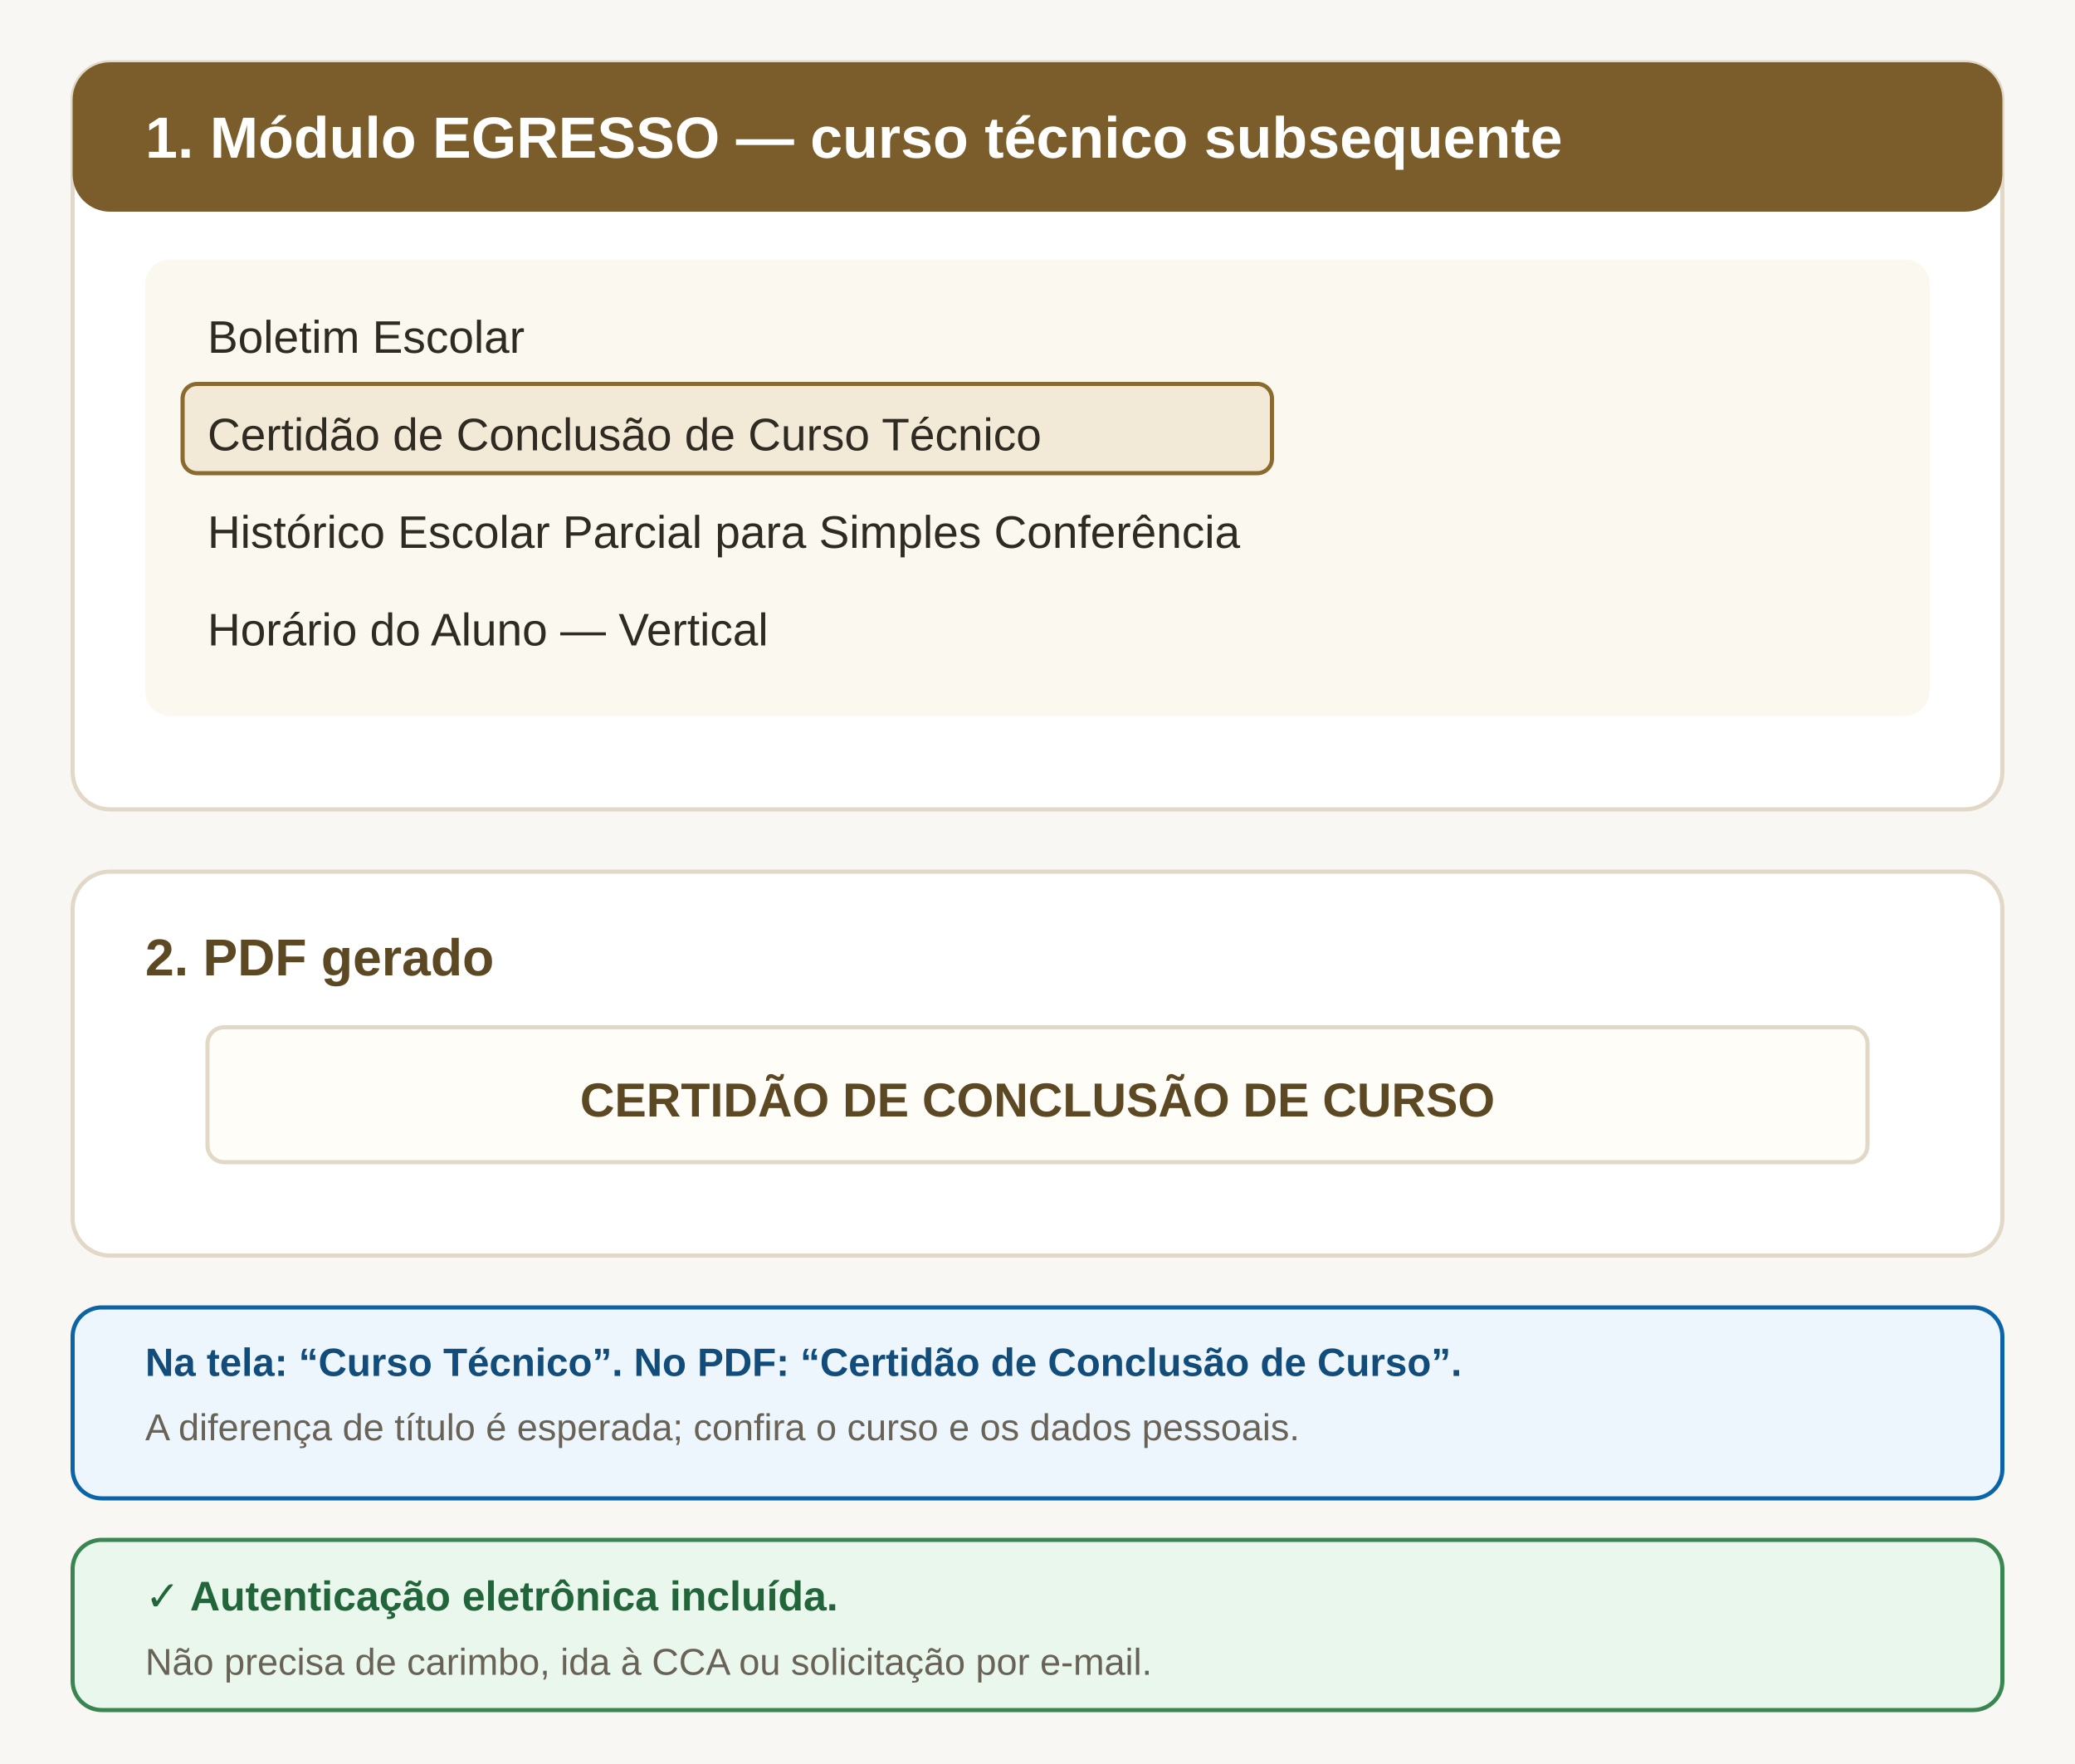
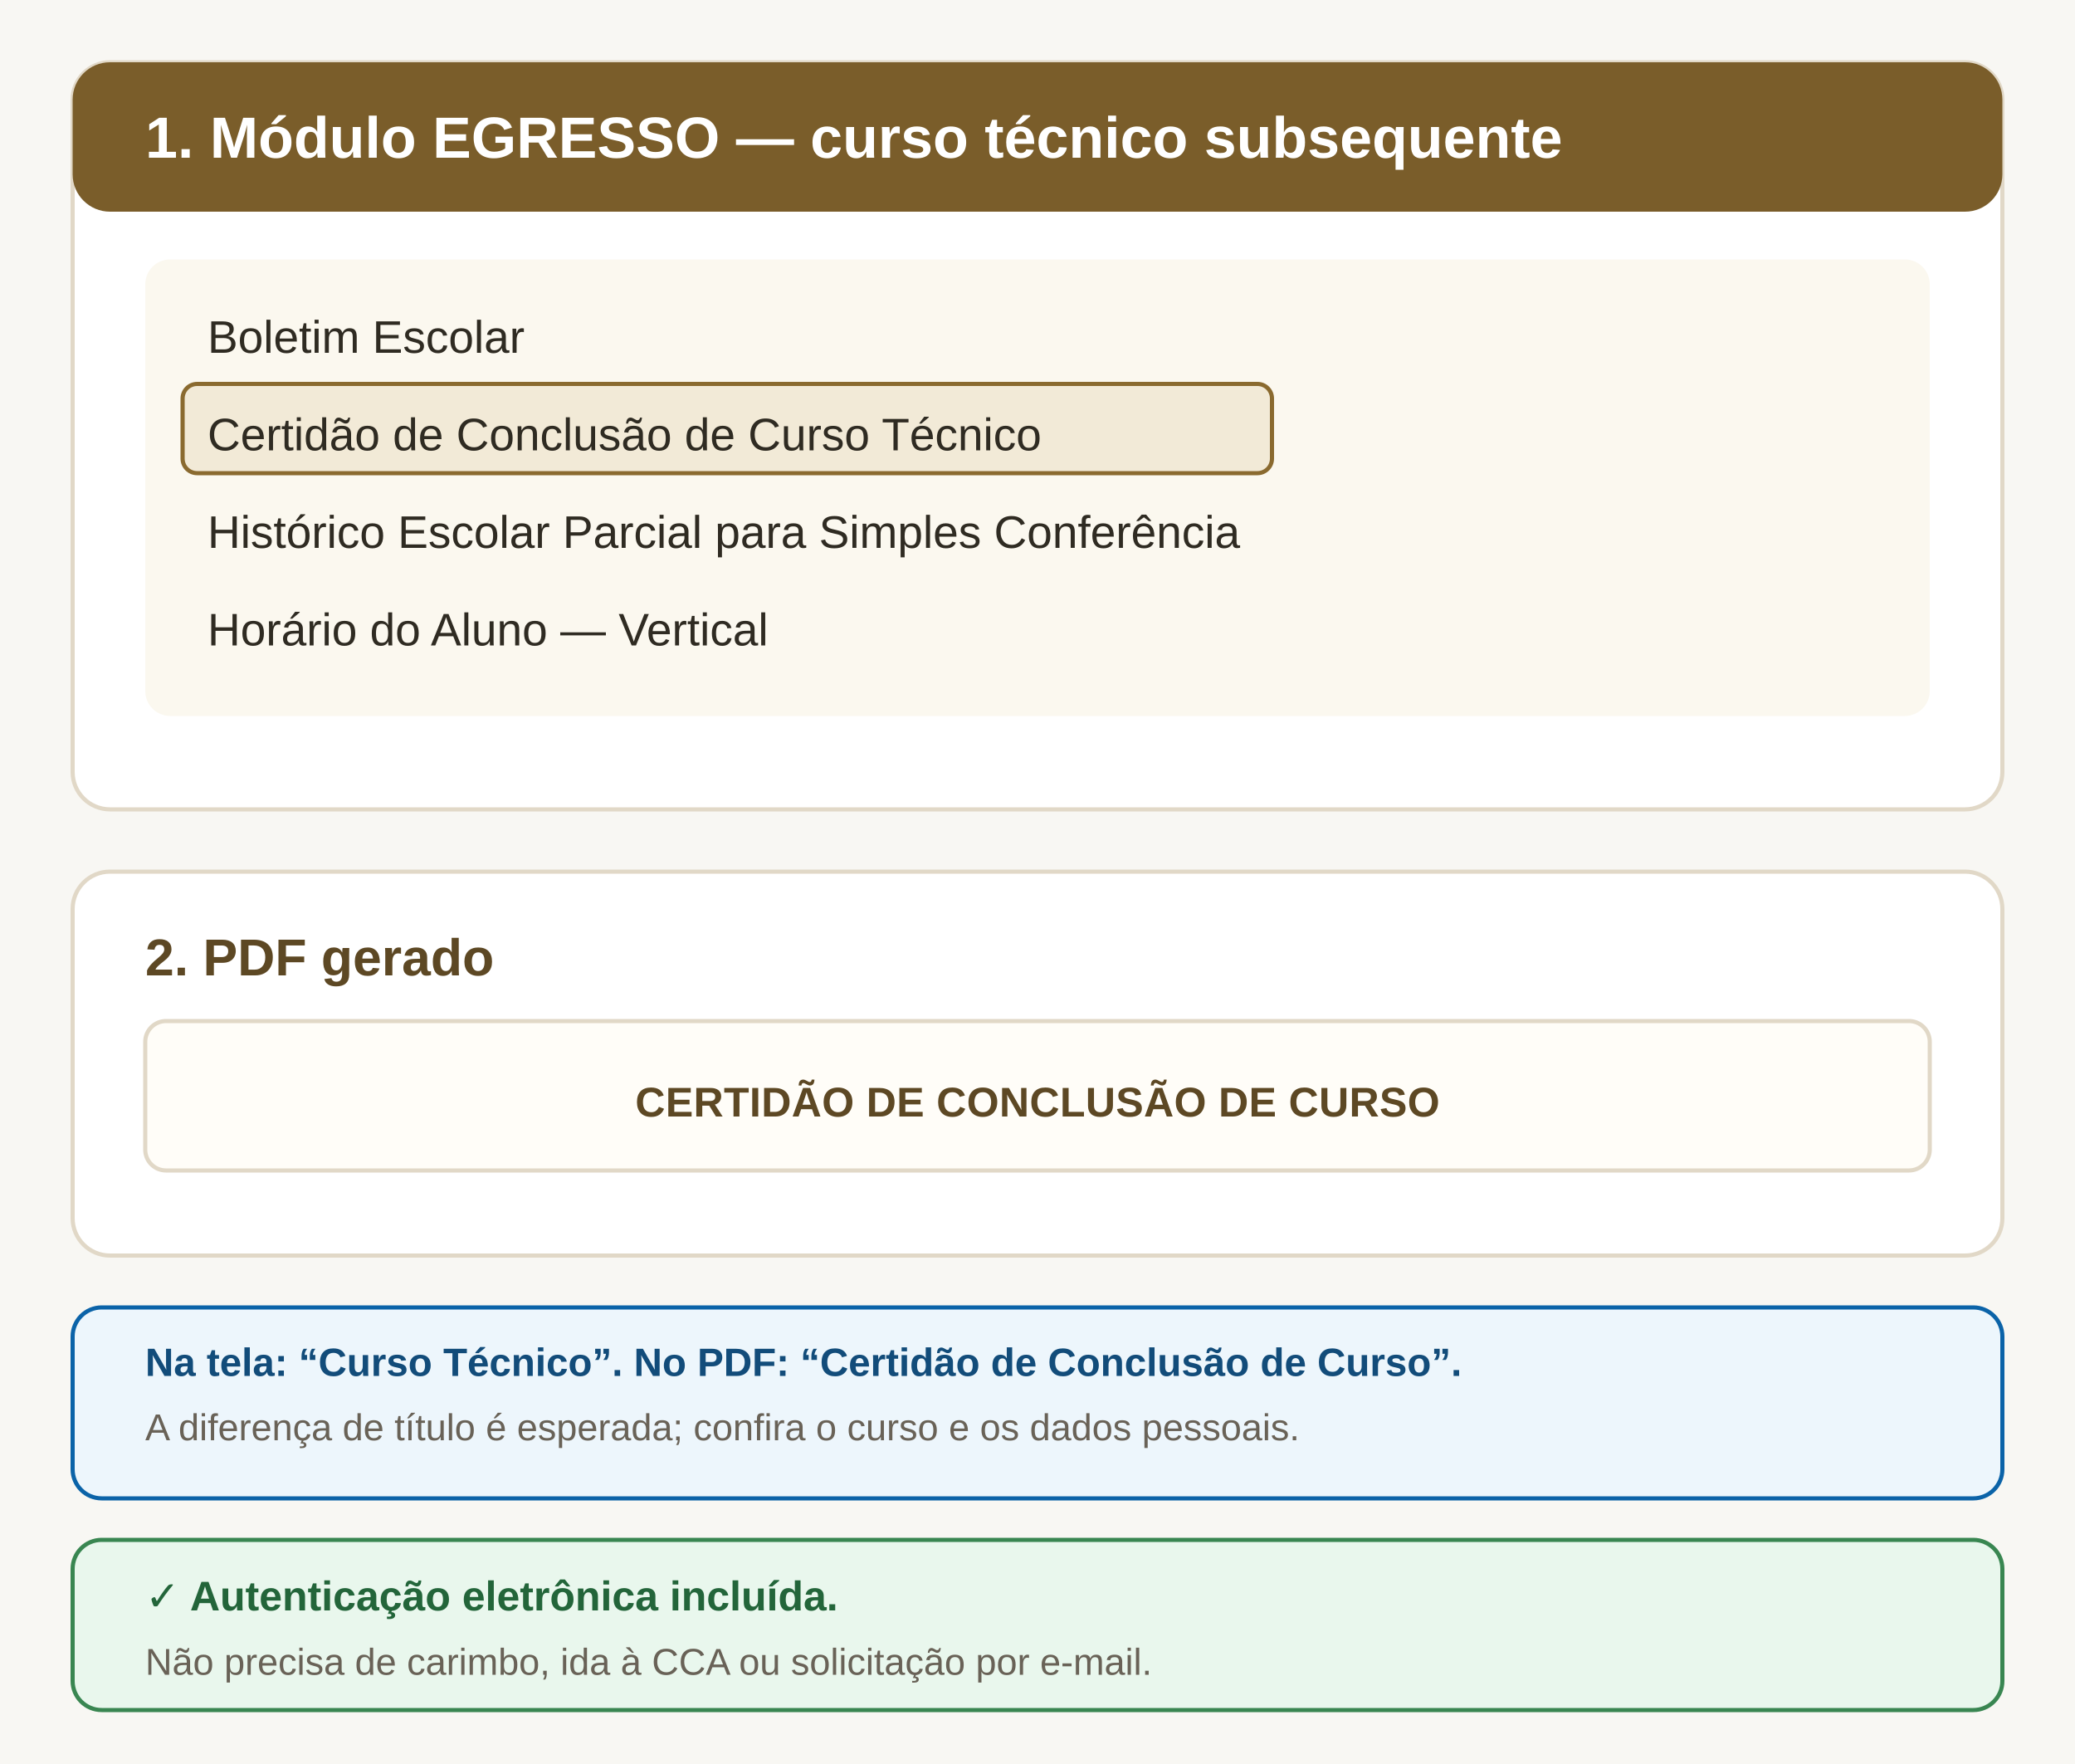
<svg xmlns="http://www.w3.org/2000/svg" width="1000" height="850" viewBox="0 0 1000 850" role="img" aria-labelledby="t d">
  <style>
- .bg{fill:#f8f7f3}.card{fill:#fff;stroke:#e1d8c7;stroke-width:2}.head{fill:#7a5d2a}.soft{fill:#fbf8ef}.selected{fill:#f2ead7;stroke:#8a6a2f;stroke-width:2}.titlebox{fill:#fffdf8;stroke:#e1d8c7;stroke-width:2}.blue{fill:#edf6fc;stroke:#0b63a8;stroke-width:2}.green{fill:#e9f7ed;stroke:#398651;stroke-width:2}.h{font:700 28px Arial,sans-serif;fill:#fff}.t{font:700 25px Arial,sans-serif;fill:#5d4824}.docname{font:700 23px Arial,sans-serif;fill:#5d4824;text-anchor:middle}.b{font:22px Arial,sans-serif;fill:#2f2b22}.s{font:18px Arial,sans-serif;fill:#696257}.note{font:700 19px Arial,sans-serif;fill:#124c7a}.ok{font:700 20px Arial,sans-serif;fill:#23653a}
+ .bg{fill:#f8f7f3}.card{fill:#fff;stroke:#e1d8c7;stroke-width:2}.head{fill:#7a5d2a}.soft{fill:#fbf8ef}.selected{fill:#f2ead7;stroke:#8a6a2f;stroke-width:2}.titlebox{fill:#fffdf8;stroke:#e1d8c7;stroke-width:2}.blue{fill:#edf6fc;stroke:#0b63a8;stroke-width:2}.green{fill:#e9f7ed;stroke:#398651;stroke-width:2}.h{font:700 28px Arial,sans-serif;fill:#fff}.t{font:700 25px Arial,sans-serif;fill:#5d4824}.docname{font:700 20px Arial,sans-serif;fill:#5d4824;text-anchor:middle;letter-spacing:.15px}.b{font:22px Arial,sans-serif;fill:#2f2b22}.s{font:18px Arial,sans-serif;fill:#696257}.note{font:700 19px Arial,sans-serif;fill:#124c7a}.ok{font:700 20px Arial,sans-serif;fill:#23653a}
</style>
  <rect class="bg" width="1000" height="850" />
  <rect class="card" x="35" y="30" width="930" height="360" rx="18" />
  <rect class="head" x="35" y="30" width="930" height="72" rx="18" />
  <text class="h" x="70" y="76">1. Módulo EGRESSO — curso técnico subsequente</text>
  <rect class="soft" x="70" y="125" width="860" height="220" rx="12" />
  <text class="b" x="100" y="170">Boletim Escolar</text>
  <rect class="selected" x="88" y="185" width="525" height="43" rx="7" />
  <text class="b" x="100" y="217">Certidão de Conclusão de Curso Técnico</text>
  <text class="b" x="100" y="264">Histórico Escolar Parcial para Simples Conferência</text>
  <text class="b" x="100" y="311">Horário do Aluno — Vertical</text>
  <rect class="card" x="35" y="420" width="930" height="185" rx="18" />
  <text class="t" x="70" y="470">2. PDF gerado</text>
-   <rect class="titlebox" x="100" y="495" width="800" height="65" rx="8" />
+   <rect class="titlebox" x="70" y="492" width="860" height="72" rx="10" />
  <text class="docname" x="500" y="538">CERTIDÃO DE CONCLUSÃO DE CURSO</text>
  <rect class="blue" x="35" y="630" width="930" height="92" rx="14" />
  <text class="note" x="70" y="663">Na tela: “Curso Técnico”. No PDF: “Certidão de Conclusão de Curso”.</text>
  <text class="s" x="70" y="694">A diferença de título é esperada; confira o curso e os dados pessoais.</text>
  <rect class="green" x="35" y="742" width="930" height="82" rx="14" />
  <text class="ok" x="70" y="776">✓ Autenticação eletrônica incluída.</text>
  <text class="s" x="70" y="807">Não precisa de carimbo, ida à CCA ou solicitação por e-mail.</text>
</svg>
